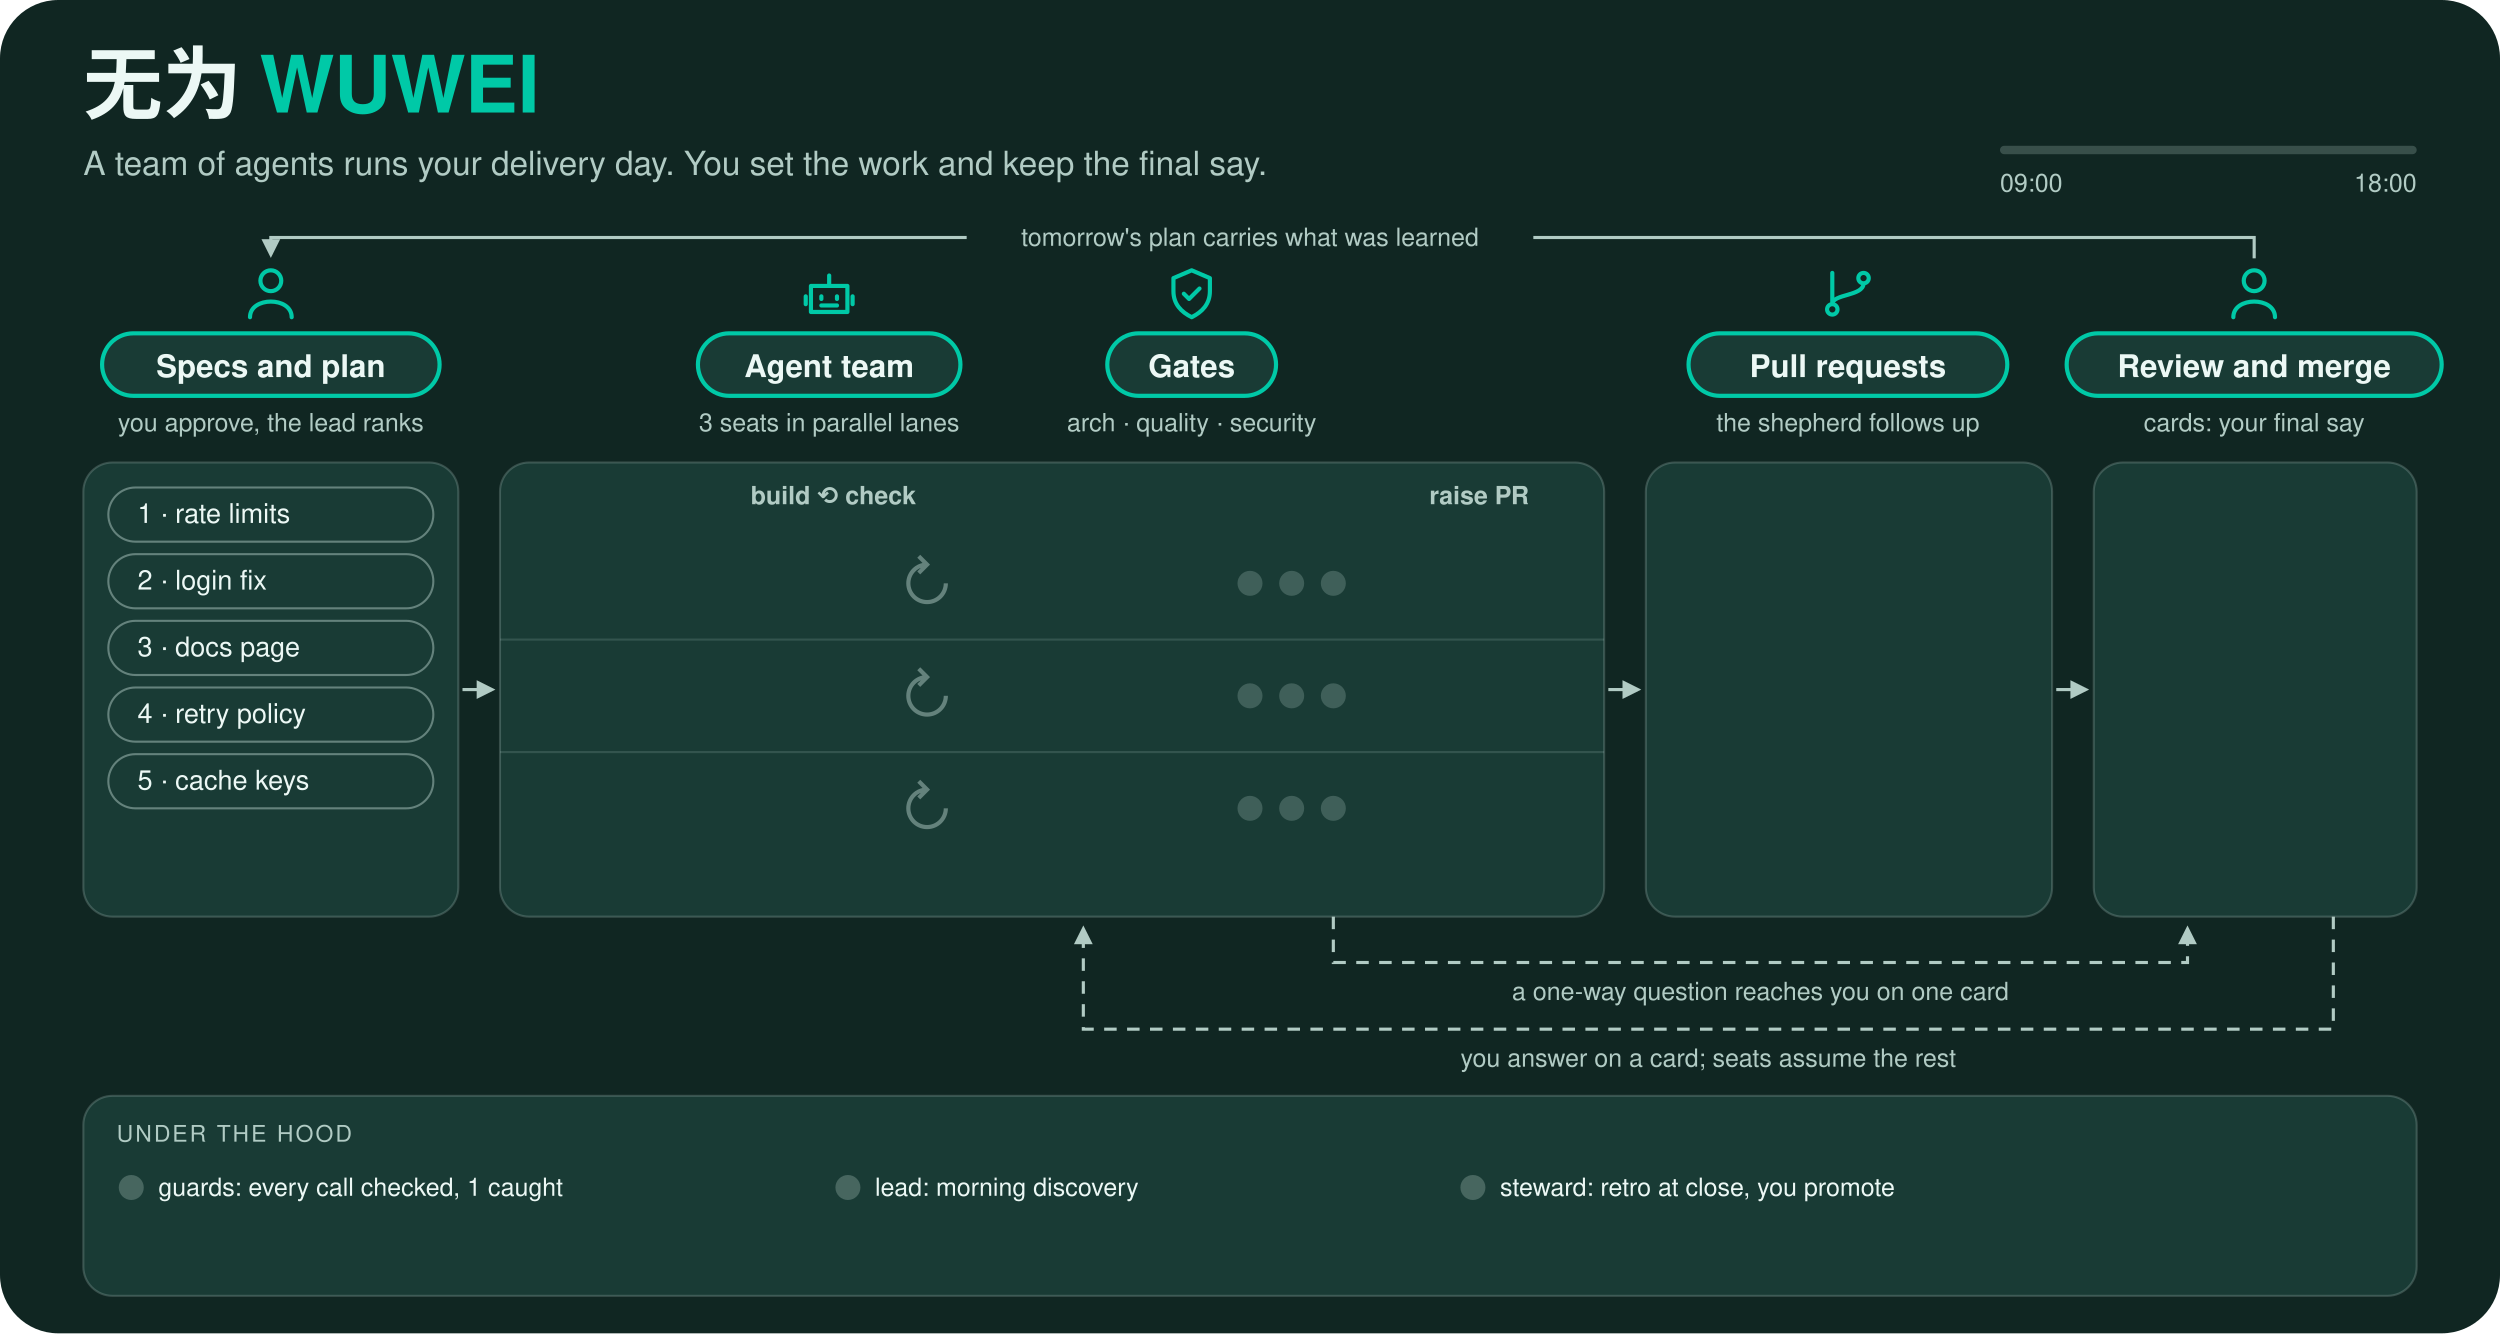
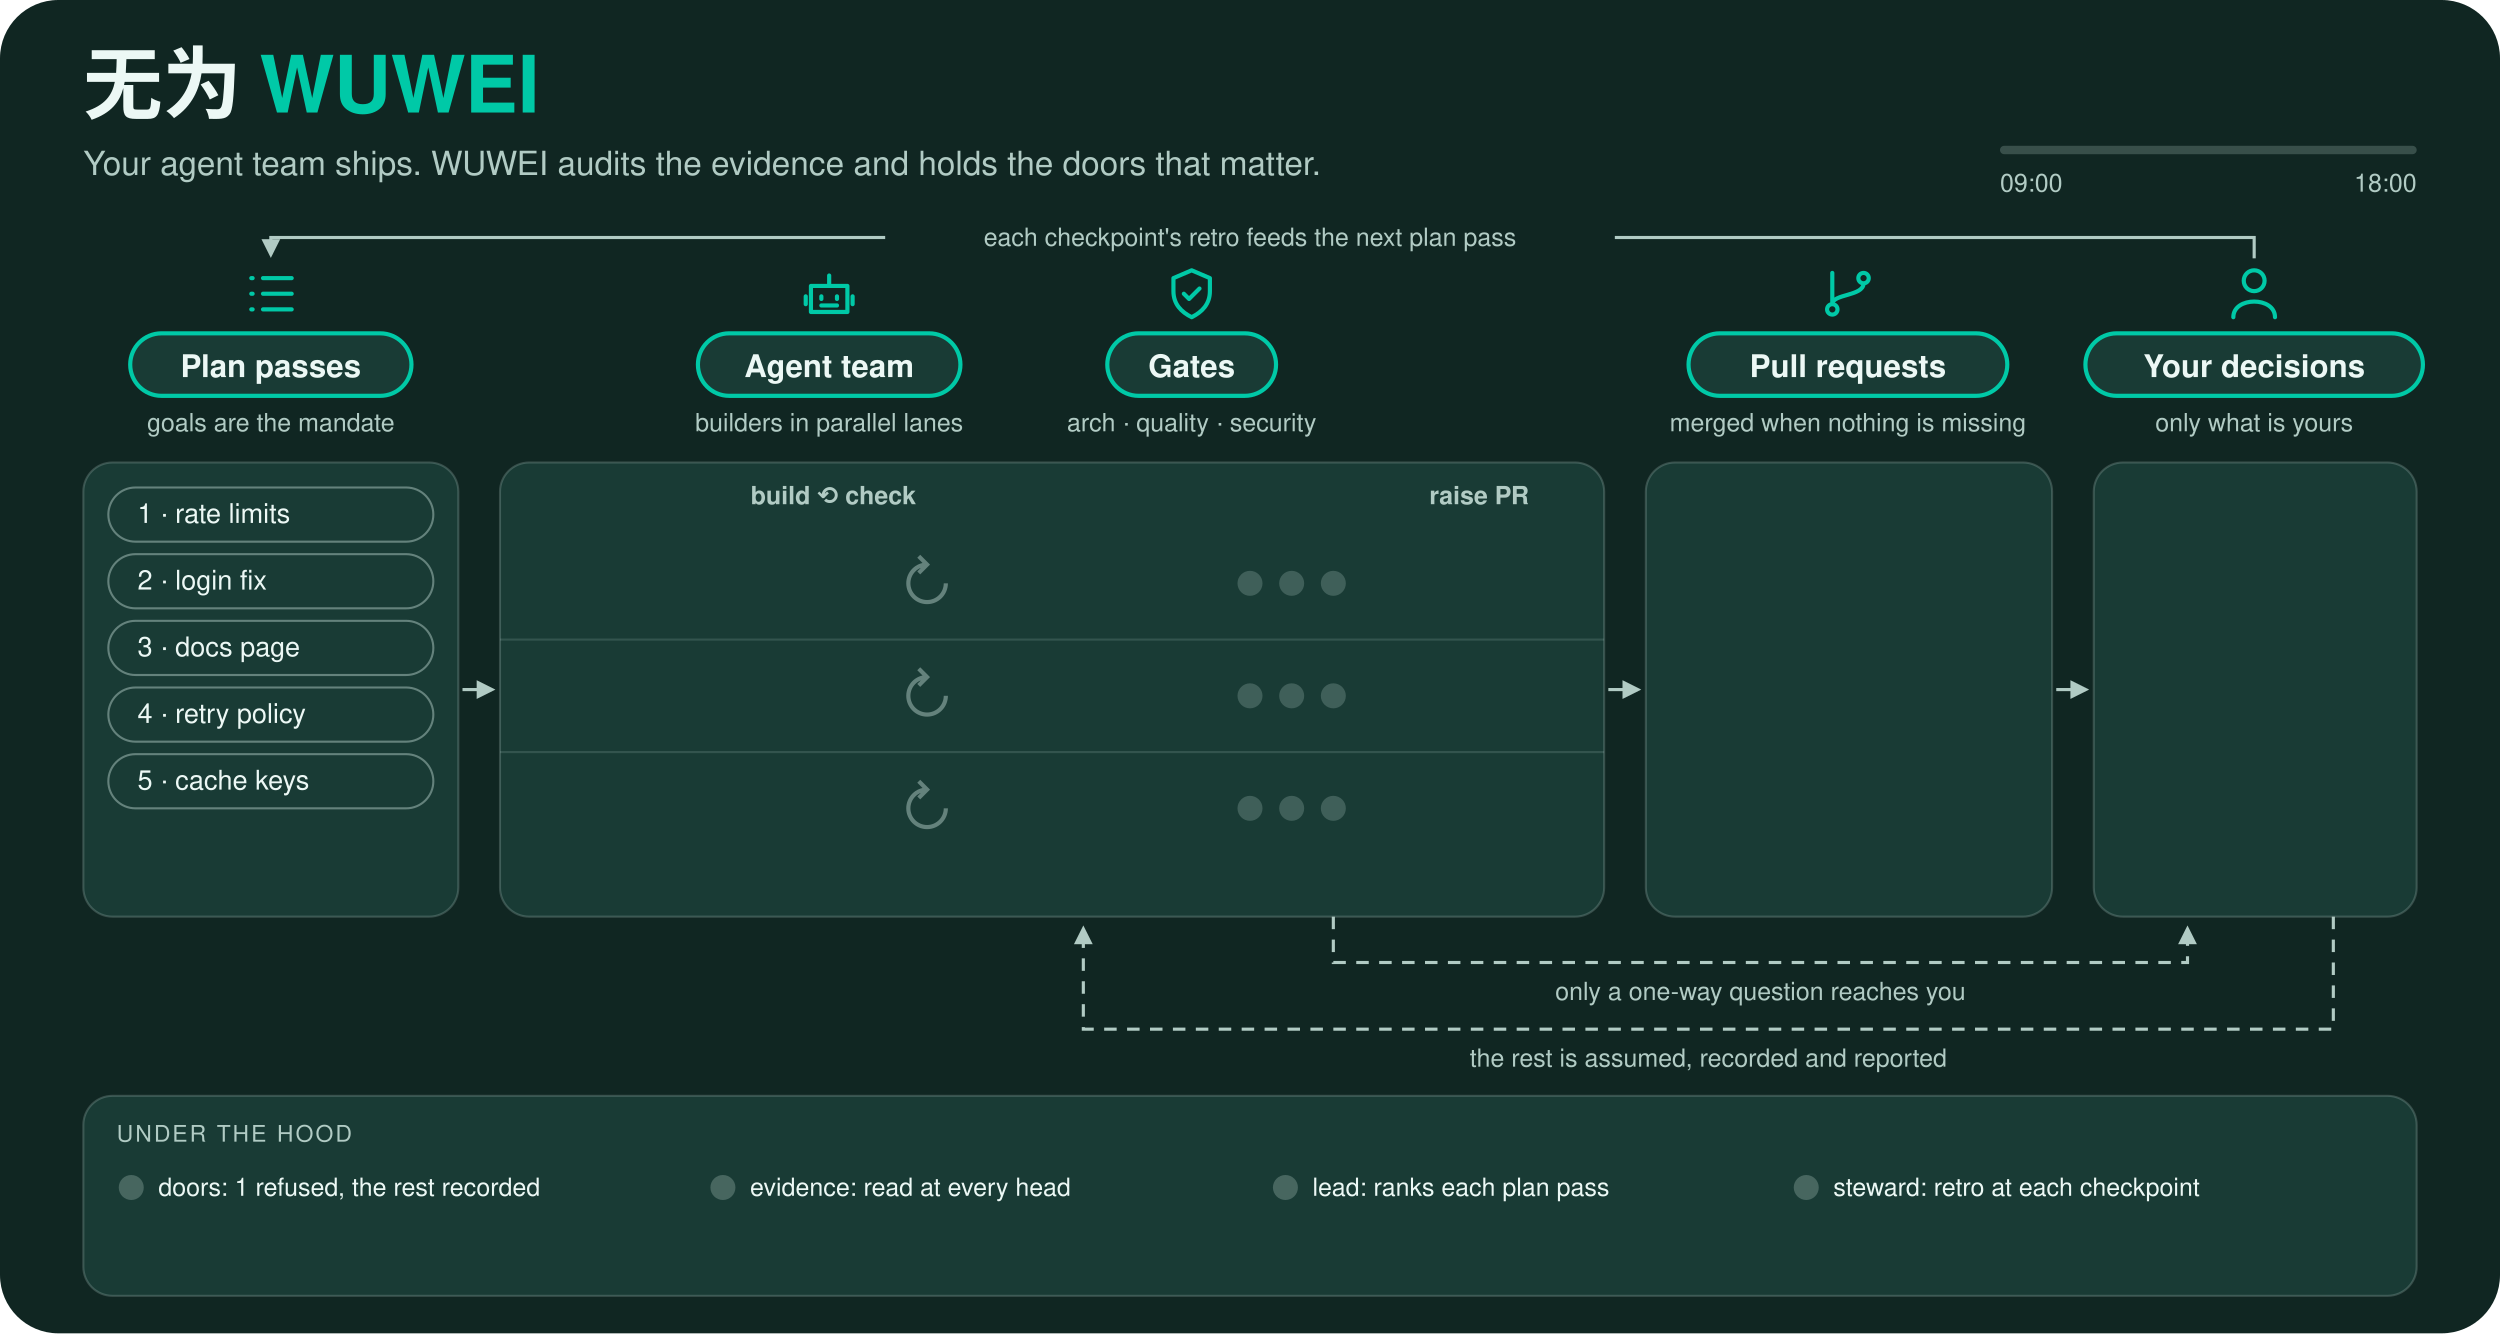
<svg xmlns="http://www.w3.org/2000/svg" viewBox="0 0 1200 640" role="img" aria-labelledby="title desc" font-family="-apple-system, BlinkMacSystemFont, 'Segoe UI', Helvetica, Arial, sans-serif" font-size="13">
  <style>
.still{display:none}
.spin{animation:spin 2s linear infinite;transform-box:fill-box;transform-origin:center}@keyframes spin{to{transform:rotate(360deg)}}
@media (prefers-reduced-motion:reduce){.live{display:none}.still{display:inline}.spin{animation:none}}
</style>
  <defs>
    <marker id="m-muted" viewBox="0 0 10 10" refX="8" refY="5" markerWidth="6" markerHeight="6" orient="auto">
      <path d="M0 0L10 5L0 10z" fill="#B1CBC4" />
    </marker>
    <marker id="m-accent" viewBox="0 0 10 10" refX="8" refY="5" markerWidth="6" markerHeight="6" orient="auto">
      <path d="M0 0L10 5L0 10z" fill="#00C9A7" />
    </marker>
    <marker id="m-warm" viewBox="0 0 10 10" refX="8" refY="5" markerWidth="6" markerHeight="6" orient="auto">
      <path d="M0 0L10 5L0 10z" fill="#F2B65E" />
    </marker>
  </defs>
  <rect width="1200" height="640" rx="28" fill="#102622" />
  <text x="40" y="54" fill="#ECF8F5" font-size="38" font-weight="700">无为 <tspan fill="#00C9A7">WUWEI</tspan>
  </text>
-   <text x="40" y="84" fill="#B1CBC4" font-size="16">A team of agents runs your delivery day. You set the work and keep the final say.</text>
+   <text x="40" y="84" fill="#B1CBC4" font-size="16">Your agent team ships. WUWEI audits the evidence and holds the doors that matter.</text>
  <rect x="960" y="70" width="200" height="4" rx="2" fill="#B1CBC4" opacity="0.25" />
  <text x="960" y="92" fill="#B1CBC4" font-size="12">09:00</text>
  <text x="1160" y="92" fill="#B1CBC4" font-size="12" text-anchor="end">18:00</text>
  <path id="day-loop" d="M 1082 124 V 114 H 130 V 122" fill="none" stroke-width="1.5" stroke="#B1CBC4" marker-end="url(#m-muted)" />
-   <rect x="464" y="105" width="272" height="18" fill="#102622" />
-   <text x="600" y="118" fill="#B1CBC4" font-size="12" text-anchor="middle">tomorrow's plan carries what was learned</text>
-   <path id="icon-0" d="M12 11a4 4 0 1 0 0-8a4 4 0 1 0 0 8M4 21c0-4 4-6 8-6s8 2 8 6" transform="translate(115 126) scale(1.25)" fill="none" stroke="#00C9A7" stroke-width="1.6" stroke-linecap="round" stroke-linejoin="round" />
-   <rect x="49" y="160" width="162" height="30" rx="15" fill="#193B35" stroke="#00C9A7" stroke-width="2" />
-   <text x="130" y="181" fill="#ECF8F5" font-size="15" text-anchor="middle" font-weight="700">Specs and plan</text>
-   <text x="130" y="207" fill="#B1CBC4" font-size="12" text-anchor="middle">you approve, the lead ranks</text>
+   <rect x="425" y="105" width="350" height="18" fill="#102622" />
+   <text x="600" y="118" fill="#B1CBC4" font-size="12" text-anchor="middle">each checkpoint's retro feeds the next plan pass</text>
+   <path id="icon-0" d="M9 6h11M9 12h11M9 18h11M4.5 6h.5M4.5 12h.5M4.5 18h.5" transform="translate(115 126) scale(1.25)" fill="none" stroke="#00C9A7" stroke-width="1.6" stroke-linecap="round" stroke-linejoin="round" />
+   <rect x="62.5" y="160" width="135" height="30" rx="15" fill="#193B35" stroke="#00C9A7" stroke-width="2" />
+   <text x="130" y="181" fill="#ECF8F5" font-size="15" text-anchor="middle" font-weight="700">Plan passes</text>
+   <text x="130" y="207" fill="#B1CBC4" font-size="12" text-anchor="middle">goals are the mandate</text>
  <path id="icon-1" d="M5 9h14v10H5zM12 5v4M9 13v1M15 13v1M9 16.5h6M3 13v3M21 13v3" transform="translate(383 126) scale(1.25)" fill="none" stroke="#00C9A7" stroke-width="1.6" stroke-linecap="round" stroke-linejoin="round" />
  <rect x="335" y="160" width="126" height="30" rx="15" fill="#193B35" stroke="#00C9A7" stroke-width="2" />
  <text x="398" y="181" fill="#ECF8F5" font-size="15" text-anchor="middle" font-weight="700">Agent team</text>
-   <text x="398" y="207" fill="#B1CBC4" font-size="12" text-anchor="middle">3 seats in parallel lanes</text>
+   <text x="398" y="207" fill="#B1CBC4" font-size="12" text-anchor="middle">builders in parallel lanes</text>
  <path id="icon-2" d="M12 3l7 3v5c0 5-3 8-7 10c-4-2-7-5-7-10V6zM9 12l2 2l4-4" transform="translate(557 126) scale(1.25)" fill="none" stroke="#00C9A7" stroke-width="1.6" stroke-linecap="round" stroke-linejoin="round" />
  <rect x="531.5" y="160" width="81" height="30" rx="15" fill="#193B35" stroke="#00C9A7" stroke-width="2" />
  <text x="572" y="181" fill="#ECF8F5" font-size="15" text-anchor="middle" font-weight="700">Gates</text>
  <text x="572" y="207" fill="#B1CBC4" font-size="12" text-anchor="middle">arch · quality · security</text>
  <path id="icon-3" d="M6 4v12M6 20a2 2 0 1 0 0-4a2 2 0 1 0 0 4M18 8a2 2 0 1 0 0-4a2 2 0 1 0 0 4M18 8c0 5-12 4-12 8" transform="translate(872 126) scale(1.25)" fill="none" stroke="#00C9A7" stroke-width="1.6" stroke-linecap="round" stroke-linejoin="round" />
  <rect x="810.5" y="160" width="153" height="30" rx="15" fill="#193B35" stroke="#00C9A7" stroke-width="2" />
  <text x="887" y="181" fill="#ECF8F5" font-size="15" text-anchor="middle" font-weight="700">Pull requests</text>
-   <text x="887" y="207" fill="#B1CBC4" font-size="12" text-anchor="middle">the shepherd follows up</text>
+   <text x="887" y="207" fill="#B1CBC4" font-size="12" text-anchor="middle">merged when nothing is missing</text>
  <path id="icon-4" d="M12 11a4 4 0 1 0 0-8a4 4 0 1 0 0 8M4 21c0-4 4-6 8-6s8 2 8 6" transform="translate(1067 126) scale(1.25)" fill="none" stroke="#00C9A7" stroke-width="1.6" stroke-linecap="round" stroke-linejoin="round" />
-   <rect x="992" y="160" width="180" height="30" rx="15" fill="#193B35" stroke="#00C9A7" stroke-width="2" />
-   <text x="1082" y="181" fill="#ECF8F5" font-size="15" text-anchor="middle" font-weight="700">Review and merge</text>
-   <text x="1082" y="207" fill="#B1CBC4" font-size="12" text-anchor="middle">cards: your final say</text>
+   <rect x="1001" y="160" width="162" height="30" rx="15" fill="#193B35" stroke="#00C9A7" stroke-width="2" />
+   <text x="1082" y="181" fill="#ECF8F5" font-size="15" text-anchor="middle" font-weight="700">Your decisions</text>
+   <text x="1082" y="207" fill="#B1CBC4" font-size="12" text-anchor="middle">only what is yours</text>
  <rect id="panel-queue" x="40" y="222" width="180" height="218" rx="14" fill="#193B35" stroke="#B1CBC4" stroke-opacity="0.25" />
  <rect id="panel-lanes" x="240" y="222" width="530" height="218" rx="14" fill="#193B35" stroke="#B1CBC4" stroke-opacity="0.25" />
  <rect id="panel-prs" x="790" y="222" width="195" height="218" rx="14" fill="#193B35" stroke="#B1CBC4" stroke-opacity="0.25" />
  <rect id="panel-cards" x="1005" y="222" width="155" height="218" rx="14" fill="#193B35" stroke="#B1CBC4" stroke-opacity="0.25" />
  <rect id="panel-band" x="40" y="526" width="1120" height="96" rx="14" fill="#193B35" stroke="#B1CBC4" stroke-opacity="0.25" />
  <path d="M 222 331 H 236" fill="none" stroke-width="1.5" stroke="#B1CBC4" marker-end="url(#m-muted)" />
  <path d="M 772 331 H 786" fill="none" stroke-width="1.5" stroke="#B1CBC4" marker-end="url(#m-muted)" />
  <path d="M 987 331 H 1001" fill="none" stroke-width="1.5" stroke="#B1CBC4" marker-end="url(#m-muted)" />
  <text x="400" y="242" fill="#B1CBC4" font-size="12" text-anchor="middle" font-weight="600">build ⟲ check</text>
  <text x="710" y="242" fill="#B1CBC4" font-size="12" text-anchor="middle" font-weight="600">raise PR</text>
  <line x1="240" y1="307" x2="770" y2="307" stroke="#B1CBC4" stroke-opacity="0.18" />
  <line x1="240" y1="361" x2="770" y2="361" stroke="#B1CBC4" stroke-opacity="0.18" />
  <path id="build-0" d="M 454 280 A 9 9 0 1 1 445 271 M 441 267 L 445 271 L 441 275" fill="none" stroke="#B1CBC4" stroke-opacity="0.5" stroke-width="2" />
  <path id="build-1" d="M 454 334 A 9 9 0 1 1 445 325 M 441 321 L 445 325 L 441 329" fill="none" stroke="#B1CBC4" stroke-opacity="0.5" stroke-width="2" />
  <path id="build-2" d="M 454 388 A 9 9 0 1 1 445 379 M 441 375 L 445 379 L 441 383" fill="none" stroke="#B1CBC4" stroke-opacity="0.5" stroke-width="2" />
  <circle id="gate-0-0" cx="600" cy="280" r="6" fill="#B1CBC4" opacity="0.25" />
  <circle id="gate-0-1" cx="620" cy="280" r="6" fill="#B1CBC4" opacity="0.25" />
  <circle id="gate-0-2" cx="640" cy="280" r="6" fill="#B1CBC4" opacity="0.25" />
  <circle id="gate-1-0" cx="600" cy="334" r="6" fill="#B1CBC4" opacity="0.25" />
  <circle id="gate-1-1" cx="620" cy="334" r="6" fill="#B1CBC4" opacity="0.25" />
  <circle id="gate-1-2" cx="640" cy="334" r="6" fill="#B1CBC4" opacity="0.25" />
  <circle id="gate-2-0" cx="600" cy="388" r="6" fill="#B1CBC4" opacity="0.25" />
  <circle id="gate-2-1" cx="620" cy="388" r="6" fill="#B1CBC4" opacity="0.25" />
  <circle id="gate-2-2" cx="640" cy="388" r="6" fill="#B1CBC4" opacity="0.25" />
  <path id="ask-loop" stroke-dasharray="6 5" d="M 640 440 V 462 H 1050 V 446" fill="none" stroke-width="1.5" stroke="#B1CBC4" marker-end="url(#m-muted)" />
  <path id="answer-loop" stroke-dasharray="6 5" d="M 1120 440 V 494 H 520 V 446" fill="none" stroke-width="1.5" stroke="#B1CBC4" marker-end="url(#m-muted)" />
-   <text x="845" y="480" fill="#B1CBC4" font-size="12" text-anchor="middle">a one-way question reaches you on one card</text>
-   <text x="820" y="512" fill="#B1CBC4" font-size="12" text-anchor="middle">you answer on a card; seats assume the rest</text>
+   <text x="845" y="480" fill="#B1CBC4" font-size="12" text-anchor="middle">only a one-way question reaches you</text>
+   <text x="820" y="512" fill="#B1CBC4" font-size="12" text-anchor="middle">the rest is assumed, recorded and reported</text>
  <text x="56" y="548" fill="#B1CBC4" font-size="11" letter-spacing="1">UNDER THE HOOD</text>
  <circle cx="63" cy="570" r="6" fill="#B1CBC4" opacity="0.3" />
-   <text x="76" y="574" fill="#ECF8F5" font-size="12">guards: every call checked, 1 caught</text>
-   <circle cx="407" cy="570" r="6" fill="#B1CBC4" opacity="0.3" />
-   <text x="420" y="574" fill="#ECF8F5" font-size="12">lead: morning discovery</text>
-   <circle cx="707" cy="570" r="6" fill="#B1CBC4" opacity="0.3" />
-   <text x="720" y="574" fill="#ECF8F5" font-size="12">steward: retro at close, you promote</text>
+   <text x="76" y="574" fill="#ECF8F5" font-size="12">doors: 1 refused, the rest recorded</text>
+   <circle cx="347" cy="570" r="6" fill="#B1CBC4" opacity="0.3" />
+   <text x="360" y="574" fill="#ECF8F5" font-size="12">evidence: read at every head</text>
+   <circle cx="617" cy="570" r="6" fill="#B1CBC4" opacity="0.3" />
+   <text x="630" y="574" fill="#ECF8F5" font-size="12">lead: ranks each plan pass</text>
+   <circle cx="867" cy="570" r="6" fill="#B1CBC4" opacity="0.3" />
+   <text x="880" y="574" fill="#ECF8F5" font-size="12">steward: retro at each checkpoint</text>
  <g class="still">
    <rect x="52" y="330" width="156" height="26" rx="13" fill="#193B35" stroke="#B1CBC4" stroke-opacity="0.5" />
    <text x="66" y="347" fill="#ECF8F5">4 · retry policy</text>
-     <rect x="52" y="362" width="156" height="26" rx="13" fill="#193B35" stroke="#B1CBC4" stroke-opacity="0.5" />
-     <text x="66" y="379" fill="#ECF8F5">5 · cache keys</text>
-     <text x="66" y="412" fill="#F2B65E" font-size="12" font-weight="600">waits: CAP 3 seats</text>
-     <text x="52" y="430" fill="#B1CBC4" font-size="11">answers a card now and then</text>
+     <text x="66" y="412" fill="#F2B65E" font-size="12" font-weight="600">waits: lanes busy</text>
+     <text x="52" y="430" fill="#B1CBC4" font-size="11">asked only what is yours</text>
    <circle cx="600" cy="280" r="6" fill="#00C9A7" />
    <circle cx="620" cy="280" r="6" fill="#00C9A7" />
    <circle cx="640" cy="280" r="6" fill="#00C9A7" />
    <circle cx="600" cy="334" r="6" fill="#00C9A7" />
    <circle cx="620" cy="334" r="6" fill="#00C9A7" />
    <circle cx="640" cy="334" r="6" fill="#00C9A7" />
    <path class="spin" d="M 454 388 A 9 9 0 1 1 445 379 M 441 375 L 445 379 L 441 383" fill="none" stroke="#00C9A7" stroke-width="2" />
    <circle cx="620" cy="334" r="6" fill="#F2B65E" />
    <g>
      <path d="M 620 325 C 620 302 530 302 530 315" fill="none" stroke-width="2" stroke="#F2B65E" marker-end="url(#m-warm)" stroke-dasharray="5 4" />
      <text x="652" y="339" fill="#F2B65E" font-size="12" font-weight="600">fix ×1 → delta</text>
    </g>
    <g fill="#ECF8F5">
      <rect x="475" y="265" width="110" height="30" rx="15" fill="#193B35" stroke="#00C9A7" stroke-width="1.5" />
      <text x="530" y="285" text-anchor="middle">rate limits</text>
    </g>
    <g fill="#ECF8F5">
      <rect x="475" y="319" width="110" height="30" rx="15" fill="#193B35" stroke="#F2B65E" stroke-width="1.5" />
      <text x="530" y="339" text-anchor="middle">login fix</text>
    </g>
    <g fill="#ECF8F5">
      <rect x="305" y="373" width="110" height="30" rx="15" fill="#193B35" stroke="#00C9A7" stroke-width="1.5" />
      <text x="360" y="393" text-anchor="middle">docs page</text>
    </g>
    <text x="802" y="412" fill="#00C9A7" font-size="12" font-weight="600">shipped today: 0</text>
    <text x="1015" y="248" fill="#ECF8F5" font-size="11">assumed in the spec</text>
    <text x="1015" y="268" fill="#ECF8F5" font-size="11">assumed in the spec</text>
-     <text x="1015" y="288" fill="#F2B65E" font-size="11" font-weight="600">ship by Friday?</text>
+     <text x="1015" y="288" fill="#F2B65E" font-size="11" font-weight="600">one-way: drop old table?</text>
    <text x="1015" y="380" fill="#ECF8F5" font-size="12" font-weight="600">asked today: 1 of 3</text>
+     <path d="M 1082 124 V 114 H 130 V 122" fill="none" stroke-width="2.5" stroke="#00C9A7" marker-end="url(#m-accent)" />
+     <circle cx="867" cy="570" r="6" fill="#00C9A7" />
+     <text x="1144" y="604" fill="#00C9A7" font-size="12" text-anchor="end" font-weight="600">13:30 checkpoint: report and retro</text>
    <text x="1160" y="58" fill="#ECF8F5" font-size="26" text-anchor="end" font-weight="700">13:55</text>
    <rect x="960" y="70" width="110" height="4" rx="2" fill="#00C9A7" />
  </g>
  <g class="live">
    <g>
      <animate attributeName="opacity" values="1;1;0;0" keyTimes="0;0.16;0.17;1" dur="16s" repeatCount="indefinite" />
      <rect x="52" y="234" width="156" height="26" rx="13" fill="#193B35" stroke="#B1CBC4" stroke-opacity="0.5" />
      <text x="66" y="251" fill="#ECF8F5">1 · rate limits</text>
    </g>
    <g>
      <animate attributeName="opacity" values="1;1;0;0" keyTimes="0;0.19;0.2;1" dur="16s" repeatCount="indefinite" />
      <rect x="52" y="266" width="156" height="26" rx="13" fill="#193B35" stroke="#B1CBC4" stroke-opacity="0.5" />
      <text x="66" y="283" fill="#ECF8F5">2 · login fix</text>
    </g>
    <g>
      <animate attributeName="opacity" values="1;1;0;0" keyTimes="0;0.22;0.23;1" dur="16s" repeatCount="indefinite" />
      <rect x="52" y="298" width="156" height="26" rx="13" fill="#193B35" stroke="#B1CBC4" stroke-opacity="0.5" />
      <text x="66" y="315" fill="#ECF8F5">3 · docs page</text>
    </g>
    <g>
      <animate attributeName="opacity" values="1;1;0;0" keyTimes="0;0.64;0.65;1" dur="16s" repeatCount="indefinite" />
      <rect x="52" y="330" width="156" height="26" rx="13" fill="#193B35" stroke="#B1CBC4" stroke-opacity="0.5" />
      <text x="66" y="347" fill="#ECF8F5">4 · retry policy</text>
    </g>
    <g>
-       <animate attributeName="opacity" values="1;1;0;0" keyTimes="0;0.74;0.75;1" dur="16s" repeatCount="indefinite" />
+       <animate attributeName="opacity" values="0;0;1;1;0;0" keyTimes="0;0.66;0.67;0.74;0.75;1" dur="16s" repeatCount="indefinite" />
      <rect x="52" y="362" width="156" height="26" rx="13" fill="#193B35" stroke="#B1CBC4" stroke-opacity="0.5" />
      <text x="66" y="379" fill="#ECF8F5">5 · cache keys</text>
    </g>
    <text id="waits" x="66" y="412" fill="#F2B65E" font-size="12" font-weight="600" opacity="0">
-       <animate attributeName="opacity" values="0;0;1;1;0;0" keyTimes="0;0.22;0.23;0.74;0.75;1" dur="16s" repeatCount="indefinite" />waits: CAP 3 seats</text>
+       <animate attributeName="opacity" values="0;0;1;1;0;0" keyTimes="0;0.22;0.23;0.74;0.75;1" dur="16s" repeatCount="indefinite" />waits: lanes busy</text>
    <text x="52" y="430" fill="#B1CBC4" font-size="11" opacity="0">
-       <animate attributeName="opacity" values="0;0;1;1" keyTimes="0;0.17;0.18;1" dur="16s" repeatCount="indefinite" />answers a card now and then</text>
+       <animate attributeName="opacity" values="0;0;1;1;0;0;1;1" keyTimes="0;0.17;0.18;0.6;0.61;0.71;0.72;1" dur="16s" repeatCount="indefinite" />asked only what is yours</text>
    <g opacity="0">
      <animate attributeName="opacity" values="0;0;1;1;0;0" keyTimes="0;0.02;0.03;0.17;0.18;1" dur="16s" repeatCount="indefinite" />
      <rect x="52" y="394" width="156" height="42" rx="10" fill="#193B35" stroke="#00C9A7" />
-       <text x="62" y="410" fill="#ECF8F5" font-size="12" font-weight="600">Morning gate</text>
+       <text x="62" y="410" fill="#ECF8F5" font-size="12" font-weight="600">Plan pass 09:10</text>
      <text x="62" y="428" fill="#B1CBC4" font-size="11" opacity="0">
-         <animate attributeName="opacity" values="0;0;1;1;0;0" keyTimes="0;0;0.01;0.12;0.13;1" dur="16s" repeatCount="indefinite" />Approve today's plan?</text>
+         <animate attributeName="opacity" values="0;0;1;1;0;0" keyTimes="0;0.02;0.03;0.12;0.13;1" dur="16s" repeatCount="indefinite" />ranking the queue</text>
      <text x="62" y="428" fill="#00C9A7" font-size="11" opacity="0" font-weight="600">
-         <animate attributeName="opacity" values="0;0;1;1;0;0" keyTimes="0;0.12;0.13;0.17;0.18;1" dur="16s" repeatCount="indefinite" />Approved · 3 seats</text>
+         <animate attributeName="opacity" values="0;0;1;1;0;0" keyTimes="0;0.12;0.13;0.17;0.18;1" dur="16s" repeatCount="indefinite" />ranked · inside the goals</text>
+     </g>
+     <g opacity="0">
+       <animate attributeName="opacity" values="0;0;1;1;0;0" keyTimes="0;0.6;0.61;0.71;0.72;1" dur="16s" repeatCount="indefinite" />
+       <rect x="52" y="394" width="156" height="42" rx="10" fill="#193B35" stroke="#00C9A7" />
+       <text x="62" y="410" fill="#ECF8F5" font-size="12" font-weight="600">Plan pass 14:20</text>
+       <text x="62" y="428" fill="#B1CBC4" font-size="11" opacity="0">
+         <animate attributeName="opacity" values="0;0;1;1;0;0" keyTimes="0;0.6;0.61;0.66;0.67;1" dur="16s" repeatCount="indefinite" />queue running dry</text>
+       <text x="62" y="428" fill="#00C9A7" font-size="11" opacity="0" font-weight="600">
+         <animate attributeName="opacity" values="0;0;1;1;0;0" keyTimes="0;0.66;0.67;0.71;0.72;1" dur="16s" repeatCount="indefinite" />refilled · 1 added</text>
    </g>
    <path class="spin" d="M 454 280 A 9 9 0 1 1 445 271 M 441 267 L 445 271 L 441 275" fill="none" stroke="#00C9A7" stroke-width="2" opacity="0">
      <animate attributeName="opacity" values="0;0;1;1;0;0;1;1;0;0" keyTimes="0;0.19;0.2;0.4;0.41;0.67;0.68;0.86;0.87;1" dur="16s" repeatCount="indefinite" />
    </path>
    <circle cx="600" cy="280" r="6" fill="#00C9A7" opacity="0">
      <animate attributeName="opacity" values="0;0;1;1;0;0;1;1" keyTimes="0;0.43;0.44;0.58;0.59;0.89;0.9;1" dur="16s" repeatCount="indefinite" />
    </circle>
    <circle cx="620" cy="280" r="6" fill="#00C9A7" opacity="0">
      <animate attributeName="opacity" values="0;0;1;1;0;0;1;1" keyTimes="0;0.43;0.44;0.58;0.59;0.89;0.9;1" dur="16s" repeatCount="indefinite" />
    </circle>
    <circle cx="640" cy="280" r="6" fill="#00C9A7" opacity="0">
      <animate attributeName="opacity" values="0;0;1;1;0;0;1;1" keyTimes="0;0.43;0.44;0.58;0.59;0.89;0.9;1" dur="16s" repeatCount="indefinite" />
    </circle>
    <path class="spin" d="M 454 334 A 9 9 0 1 1 445 325 M 441 321 L 445 325 L 441 329" fill="none" stroke="#00C9A7" stroke-width="2" opacity="0">
      <animate attributeName="opacity" values="0;0;1;1;0;0" keyTimes="0;0.22;0.23;0.44;0.45;1" dur="16s" repeatCount="indefinite" />
    </path>
    <circle cx="600" cy="334" r="6" fill="#00C9A7" opacity="0">
      <animate attributeName="opacity" values="0;0;1;1;0;0" keyTimes="0;0.47;0.48;0.72;0.73;1" dur="16s" repeatCount="indefinite" />
    </circle>
    <circle cx="620" cy="334" r="6" fill="#00C9A7" opacity="0">
      <animate attributeName="opacity" values="0;0;1;1;0;0" keyTimes="0;0.47;0.48;0.72;0.73;1" dur="16s" repeatCount="indefinite" />
    </circle>
    <circle cx="640" cy="334" r="6" fill="#00C9A7" opacity="0">
      <animate attributeName="opacity" values="0;0;1;1;0;0" keyTimes="0;0.47;0.48;0.72;0.73;1" dur="16s" repeatCount="indefinite" />
    </circle>
    <path class="spin" d="M 454 388 A 9 9 0 1 1 445 379 M 441 375 L 445 379 L 441 383" fill="none" stroke="#00C9A7" stroke-width="2" opacity="0">
      <animate attributeName="opacity" values="0;0;1;1;0;0;1;1" keyTimes="0;0.25;0.26;0.58;0.59;0.77;0.78;1" dur="16s" repeatCount="indefinite" />
    </path>
    <circle cx="600" cy="388" r="6" fill="#00C9A7" opacity="0">
      <animate attributeName="opacity" values="0;0;1;1;0;0" keyTimes="0;0.61;0.62;0.68;0.69;1" dur="16s" repeatCount="indefinite" />
    </circle>
    <circle cx="620" cy="388" r="6" fill="#00C9A7" opacity="0">
      <animate attributeName="opacity" values="0;0;1;1;0;0" keyTimes="0;0.61;0.62;0.68;0.69;1" dur="16s" repeatCount="indefinite" />
    </circle>
    <circle cx="640" cy="388" r="6" fill="#00C9A7" opacity="0">
      <animate attributeName="opacity" values="0;0;1;1;0;0" keyTimes="0;0.61;0.62;0.68;0.69;1" dur="16s" repeatCount="indefinite" />
    </circle>
    <circle cx="620" cy="334" r="6" fill="#F2B65E" opacity="0">
      <animate attributeName="opacity" values="0;0;1;1;0;0" keyTimes="0;0.5;0.51;0.7;0.71;1" dur="16s" repeatCount="indefinite" />
    </circle>
    <g id="fix-loop" opacity="0">
      <animate attributeName="opacity" values="0;0;1;1;0;0" keyTimes="0;0.5;0.51;0.7;0.71;1" dur="16s" repeatCount="indefinite" />
      <path d="M 620 325 C 620 302 530 302 530 315" fill="none" stroke-width="2" stroke="#F2B65E" marker-end="url(#m-warm)" stroke-dasharray="5 4" />
      <text x="652" y="339" fill="#F2B65E" font-size="12" font-weight="600">fix ×1 → delta</text>
    </g>
    <g opacity="0" fill="#ECF8F5">
      <animateMotion values="295,0;295,0;360,0;360,0;530,0;530,0;710,0;710,0;710,0" keyTimes="0;0.16;0.19;0.4;0.43;0.58;0.61;0.64;1" calcMode="linear" dur="16s" repeatCount="indefinite" />
      <animate attributeName="opacity" values="0;0;1;1;0;0" keyTimes="0;0.16;0.17;0.64;0.65;1" dur="16s" repeatCount="indefinite" />
      <rect x="-55" y="265" width="110" height="30" rx="15" fill="#193B35" stroke="#00C9A7" stroke-width="1.5" />
      <text x="0" y="285" text-anchor="middle">rate limits</text>
    </g>
    <g opacity="0" fill="#ECF8F5">
      <animateMotion values="295,0;295,0;360,0;360,0;530,0;530,0;710,0;710,0;710,0" keyTimes="0;0.19;0.22;0.44;0.47;0.72;0.75;0.78;1" calcMode="linear" dur="16s" repeatCount="indefinite" />
      <animate attributeName="opacity" values="0;0;1;1;0;0" keyTimes="0;0.19;0.2;0.78;0.79;1" dur="16s" repeatCount="indefinite" />
      <rect x="-55" y="319" width="110" height="30" rx="15" fill="#193B35" stroke="#00C9A7" stroke-width="1.5">
        <animate attributeName="stroke" values="#00C9A7;#00C9A7;#F2B65E;#F2B65E;#00C9A7;#00C9A7" keyTimes="0;0.5;0.51;0.7;0.71;1" dur="16s" repeatCount="indefinite" />
      </rect>
      <text x="0" y="339" text-anchor="middle">login fix</text>
    </g>
    <g opacity="0" fill="#ECF8F5">
      <animateMotion values="295,0;295,0;360,0;360,0;530,0;530,0;710,0;710,0;710,0" keyTimes="0;0.22;0.25;0.58;0.61;0.68;0.71;0.74;1" calcMode="linear" dur="16s" repeatCount="indefinite" />
      <animate attributeName="opacity" values="0;0;1;1;0;0" keyTimes="0;0.22;0.23;0.74;0.75;1" dur="16s" repeatCount="indefinite" />
      <rect x="-55" y="373" width="110" height="30" rx="15" fill="#193B35" stroke="#00C9A7" stroke-width="1.5" />
      <text x="0" y="393" text-anchor="middle">docs page</text>
    </g>
    <g opacity="0" fill="#ECF8F5">
      <animateMotion values="295,0;295,0;360,0;360,0;530,0;530,0" keyTimes="0;0.64;0.67;0.86;0.89;1" calcMode="linear" dur="16s" repeatCount="indefinite" />
      <animate attributeName="opacity" values="0;0;1;1" keyTimes="0;0.64;0.65;1" dur="16s" repeatCount="indefinite" />
      <rect x="-55" y="265" width="110" height="30" rx="15" fill="#193B35" stroke="#00C9A7" stroke-width="1.5" />
      <text x="0" y="285" text-anchor="middle">retry policy</text>
    </g>
    <g opacity="0" fill="#ECF8F5">
      <animateMotion values="295,0;295,0;360,0;360,0" keyTimes="0;0.74;0.77;1" calcMode="linear" dur="16s" repeatCount="indefinite" />
      <animate attributeName="opacity" values="0;0;1;1" keyTimes="0;0.74;0.75;1" dur="16s" repeatCount="indefinite" />
      <rect x="-55" y="373" width="110" height="30" rx="15" fill="#193B35" stroke="#00C9A7" stroke-width="1.5" />
      <text x="0" y="393" text-anchor="middle">cache keys</text>
    </g>
    <g opacity="0">
      <animate attributeName="opacity" values="0;0;1;1;0;0" keyTimes="0;0.64;0.65;0.8;0.81;1" dur="16s" repeatCount="indefinite" />
      <rect x="802" y="234" width="170" height="26" rx="13" fill="#00C9A7" fill-opacity="0.14" stroke="#00C9A7" stroke-width="1.5" />
      <text x="816" y="251" fill="#ECF8F5" font-size="12">#142 rate limits</text>
    </g>
    <g opacity="0">
      <animate attributeName="opacity" values="0;0;1;1;0;0" keyTimes="0;0.74;0.75;0.86;0.87;1" dur="16s" repeatCount="indefinite" />
      <rect x="802" y="264" width="170" height="26" rx="13" fill="#00C9A7" fill-opacity="0.14" stroke="#00C9A7" stroke-width="1.5" />
      <text x="816" y="281" fill="#ECF8F5" font-size="12">#143 docs page</text>
    </g>
    <g opacity="0">
      <animate attributeName="opacity" values="0;0;1;1;0;0" keyTimes="0;0.78;0.79;0.9;0.91;1" dur="16s" repeatCount="indefinite" />
      <rect x="802" y="294" width="170" height="26" rx="13" fill="#00C9A7" fill-opacity="0.14" stroke="#00C9A7" stroke-width="1.5" />
      <text x="816" y="311" fill="#ECF8F5" font-size="12">#144 login fix</text>
    </g>
    <text x="802" y="392" fill="#B1CBC4" font-size="11" opacity="0">
-       <animate attributeName="opacity" values="0;0;1;1;0;0" keyTimes="0;0.65;0.66;0.78;0.79;1" dur="16s" repeatCount="indefinite" />ping reviewer · CI green?</text>
+       <animate attributeName="opacity" values="0;0;1;1;0;0" keyTimes="0;0.65;0.66;0.78;0.79;1" dur="16s" repeatCount="indefinite" />evidence: 1 gap · CI running</text>
    <text x="802" y="392" fill="#00C9A7" font-size="11" opacity="0">
-       <animate attributeName="opacity" values="0;0;1;1;0;0" keyTimes="0;0.8;0.81;0.91;0.92;1" dur="16s" repeatCount="indefinite" />merge at the gated head</text>
+       <animate attributeName="opacity" values="0;0;1;1;0;0" keyTimes="0;0.8;0.81;0.91;0.92;1" dur="16s" repeatCount="indefinite" />merged: nothing missing</text>
    <text x="802" y="412" fill="#00C9A7" font-size="12" font-weight="600" opacity="0">
      <animate attributeName="opacity" values="0;0;1;1;0;0" keyTimes="0;0;0.01;0.8;0.81;1" dur="16s" repeatCount="indefinite" />shipped today: 0</text>
    <text x="802" y="412" fill="#00C9A7" font-size="12" font-weight="600" opacity="0">
      <animate attributeName="opacity" values="0;0;1;1;0;0" keyTimes="0;0.8;0.81;0.86;0.87;1" dur="16s" repeatCount="indefinite" />shipped today: 1</text>
    <text x="802" y="412" fill="#00C9A7" font-size="12" font-weight="600" opacity="0">
      <animate attributeName="opacity" values="0;0;1;1;0;0" keyTimes="0;0.86;0.87;0.9;0.91;1" dur="16s" repeatCount="indefinite" />shipped today: 2</text>
    <text x="802" y="412" fill="#00C9A7" font-size="12" font-weight="600" opacity="0">
      <animate attributeName="opacity" values="0;0;1;1" keyTimes="0;0.9;0.91;1" dur="16s" repeatCount="indefinite" />shipped today: 3</text>
    <text x="802" y="430" fill="#F2B65E" font-size="11" opacity="0">
      <animate attributeName="opacity" values="0;0;1;1" keyTimes="0;0.92;0.93;1" dur="16s" repeatCount="indefinite" />carried to tomorrow: 2</text>
    <text x="1015" y="248" fill="#ECF8F5" font-size="11" opacity="0">
      <animate attributeName="opacity" values="0;0;1;1" keyTimes="0;0.31;0.32;1" dur="16s" repeatCount="indefinite" />assumed in the spec</text>
    <text x="1015" y="268" fill="#ECF8F5" font-size="11" opacity="0">
      <animate attributeName="opacity" values="0;0;1;1" keyTimes="0;0.45;0.46;1" dur="16s" repeatCount="indefinite" />assumed in the spec</text>
    <text x="1015" y="288" fill="#F2B65E" font-size="11" font-weight="600" opacity="0">
-       <animate attributeName="opacity" values="0;0;1;1;0;0" keyTimes="0;0.52;0.53;0.62;0.63;1" dur="16s" repeatCount="indefinite" />ship by Friday?</text>
+       <animate attributeName="opacity" values="0;0;1;1;0;0" keyTimes="0;0.52;0.53;0.62;0.63;1" dur="16s" repeatCount="indefinite" />one-way: drop old table?</text>
    <text x="1015" y="288" fill="#ECF8F5" font-size="11" opacity="0">
-       <animate attributeName="opacity" values="0;0;1;1" keyTimes="0;0.62;0.63;1" dur="16s" repeatCount="indefinite" />answered: Yes</text>
+       <animate attributeName="opacity" values="0;0;1;1" keyTimes="0;0.62;0.63;1" dur="16s" repeatCount="indefinite" />answered · ADR written</text>
    <text x="1015" y="380" fill="#ECF8F5" font-size="12" font-weight="600" opacity="0">
      <animate attributeName="opacity" values="0;0;1;1" keyTimes="0;0.52;0.53;1" dur="16s" repeatCount="indefinite" />asked today: 1 of 3</text>
    <path id="ask-loop-lit" d="M 640 440 V 462 H 1050 V 446" fill="none" stroke-width="2.5" stroke="#00C9A7" marker-end="url(#m-accent)" stroke-dasharray="6 5" opacity="0">
      <animate attributeName="opacity" values="0;0;1;1;0;0;1;1;0;0;1;1;0;0" keyTimes="0;0.3;0.31;0.32;0.33;0.44;0.45;0.46;0.47;0.52;0.53;0.54;0.55;1" dur="16s" repeatCount="indefinite" />
    </path>
    <path id="answer-loop-lit" d="M 1120 440 V 494 H 520 V 446" fill="none" stroke-width="2.5" stroke="#00C9A7" marker-end="url(#m-accent)" stroke-dasharray="6 5" opacity="0">
      <animate attributeName="opacity" values="0;0;1;1;0;0;1;1;0;0;1;1;0;0" keyTimes="0;0.31;0.32;0.33;0.34;0.45;0.46;0.47;0.48;0.62;0.63;0.64;0.65;1" dur="16s" repeatCount="indefinite" />
    </path>
    <path id="day-loop-lit" d="M 1082 124 V 114 H 130 V 122" fill="none" stroke-width="2.5" stroke="#00C9A7" marker-end="url(#m-accent)" opacity="0">
-       <animate attributeName="opacity" values="0;0;1;1" keyTimes="0;0.92;0.93;1" dur="16s" repeatCount="indefinite" />
+       <animate attributeName="opacity" values="0;0;1;1;0;0;1;1" keyTimes="0;0.5;0.51;0.56;0.57;0.92;0.93;1" dur="16s" repeatCount="indefinite" />
    </path>
    <circle cx="63" cy="570" r="6" fill="#F2B65E" opacity="0">
      <animate attributeName="opacity" values="0;0;1;1;0;0" keyTimes="0;0.36;0.37;0.4;0.41;1" dur="16s" repeatCount="indefinite" />
    </circle>
-     <circle id="lead" cx="407" cy="570" r="6" fill="#00C9A7" opacity="0">
-       <animate attributeName="opacity" values="0;0;1;1;0;0" keyTimes="0;0.74;0.75;0.8;0.81;1" dur="16s" repeatCount="indefinite" />
-     </circle>
-     <circle cx="707" cy="570" r="6" fill="#00C9A7" opacity="0">
-       <animate attributeName="opacity" values="0;0;1;1" keyTimes="0;0.92;0.93;1" dur="16s" repeatCount="indefinite" />
+     <circle id="evidence" cx="347" cy="570" r="6" fill="#00C9A7" opacity="0">
+       <animate attributeName="opacity" values="0;0;1;1;0;0;1;1;0;0;1;1;0;0" keyTimes="0;0.77;0.78;0.82;0.83;0.83;0.84;0.88;0.89;0.87;0.88;0.92;0.93;1" dur="16s" repeatCount="indefinite" />
+     </circle>
+     <circle id="lead" cx="617" cy="570" r="6" fill="#00C9A7" opacity="0">
+       <animate attributeName="opacity" values="0;0;1;1;0;0;1;1;0;0" keyTimes="0;0.02;0.03;0.17;0.18;0.6;0.61;0.71;0.72;1" dur="16s" repeatCount="indefinite" />
+     </circle>
+     <circle cx="867" cy="570" r="6" fill="#00C9A7" opacity="0">
+       <animate attributeName="opacity" values="0;0;1;1;0;0;1;1" keyTimes="0;0.5;0.51;0.56;0.57;0.92;0.93;1" dur="16s" repeatCount="indefinite" />
    </circle>
    <text x="1144" y="604" fill="#00C9A7" font-size="12" text-anchor="end" font-weight="600" opacity="0">
-       <animate attributeName="opacity" values="0;0;1;1" keyTimes="0;0.92;0.93;1" dur="16s" repeatCount="indefinite" />17:15 close: report written, retro done</text>
+       <animate attributeName="opacity" values="0;0;1;1;0;0" keyTimes="0;0.5;0.51;0.56;0.57;1" dur="16s" repeatCount="indefinite" />13:30 checkpoint: report and retro</text>
+     <text x="1144" y="604" fill="#00C9A7" font-size="12" text-anchor="end" font-weight="600" opacity="0">
+       <animate attributeName="opacity" values="0;0;1;1" keyTimes="0;0.92;0.93;1" dur="16s" repeatCount="indefinite" />17:15 checkpoint: report and retro; plan again any time</text>
    <text x="1160" y="58" fill="#ECF8F5" font-size="26" opacity="0" text-anchor="end" font-weight="700">
      <animate attributeName="opacity" values="0;0;1;1;0;0" keyTimes="0;0;0.01;0.111;0.121;1" dur="16s" repeatCount="indefinite" />09:00</text>
    <text x="1160" y="58" fill="#ECF8F5" font-size="26" opacity="0" text-anchor="end" font-weight="700">
      <animate attributeName="opacity" values="0;0;1;1;0;0" keyTimes="0;0.111;0.121;0.222;0.232;1" dur="16s" repeatCount="indefinite" />10:00</text>
    <text x="1160" y="58" fill="#ECF8F5" font-size="26" opacity="0" text-anchor="end" font-weight="700">
      <animate attributeName="opacity" values="0;0;1;1;0;0" keyTimes="0;0.222;0.232;0.333;0.343;1" dur="16s" repeatCount="indefinite" />11:00</text>
    <text x="1160" y="58" fill="#ECF8F5" font-size="26" opacity="0" text-anchor="end" font-weight="700">
      <animate attributeName="opacity" values="0;0;1;1;0;0" keyTimes="0;0.333;0.343;0.444;0.454;1" dur="16s" repeatCount="indefinite" />12:00</text>
    <text x="1160" y="58" fill="#ECF8F5" font-size="26" opacity="0" text-anchor="end" font-weight="700">
      <animate attributeName="opacity" values="0;0;1;1;0;0" keyTimes="0;0.444;0.454;0.556;0.566;1" dur="16s" repeatCount="indefinite" />13:00</text>
    <text x="1160" y="58" fill="#ECF8F5" font-size="26" opacity="0" text-anchor="end" font-weight="700">
      <animate attributeName="opacity" values="0;0;1;1;0;0" keyTimes="0;0.556;0.566;0.667;0.677;1" dur="16s" repeatCount="indefinite" />14:00</text>
    <text x="1160" y="58" fill="#ECF8F5" font-size="26" opacity="0" text-anchor="end" font-weight="700">
      <animate attributeName="opacity" values="0;0;1;1;0;0" keyTimes="0;0.667;0.677;0.778;0.788;1" dur="16s" repeatCount="indefinite" />15:00</text>
    <text x="1160" y="58" fill="#ECF8F5" font-size="26" opacity="0" text-anchor="end" font-weight="700">
      <animate attributeName="opacity" values="0;0;1;1;0;0" keyTimes="0;0.778;0.788;0.889;0.899;1" dur="16s" repeatCount="indefinite" />16:00</text>
    <text x="1160" y="58" fill="#ECF8F5" font-size="26" opacity="0" text-anchor="end" font-weight="700">
      <animate attributeName="opacity" values="0;0;1;1" keyTimes="0;0.889;0.899;1" dur="16s" repeatCount="indefinite" />17:00</text>
    <rect x="960" y="70" width="0" height="4" rx="2" fill="#00C9A7">
      <animate attributeName="width" values="0;200" keyTimes="0;1" dur="16s" repeatCount="indefinite" />
    </rect>
  </g>
+   <rect x="425" y="105" width="350" height="18" fill="#102622" />
+   <text x="600" y="118" fill="#B1CBC4" font-size="12" text-anchor="middle">each checkpoint's retro feeds the next plan pass</text>
</svg>
